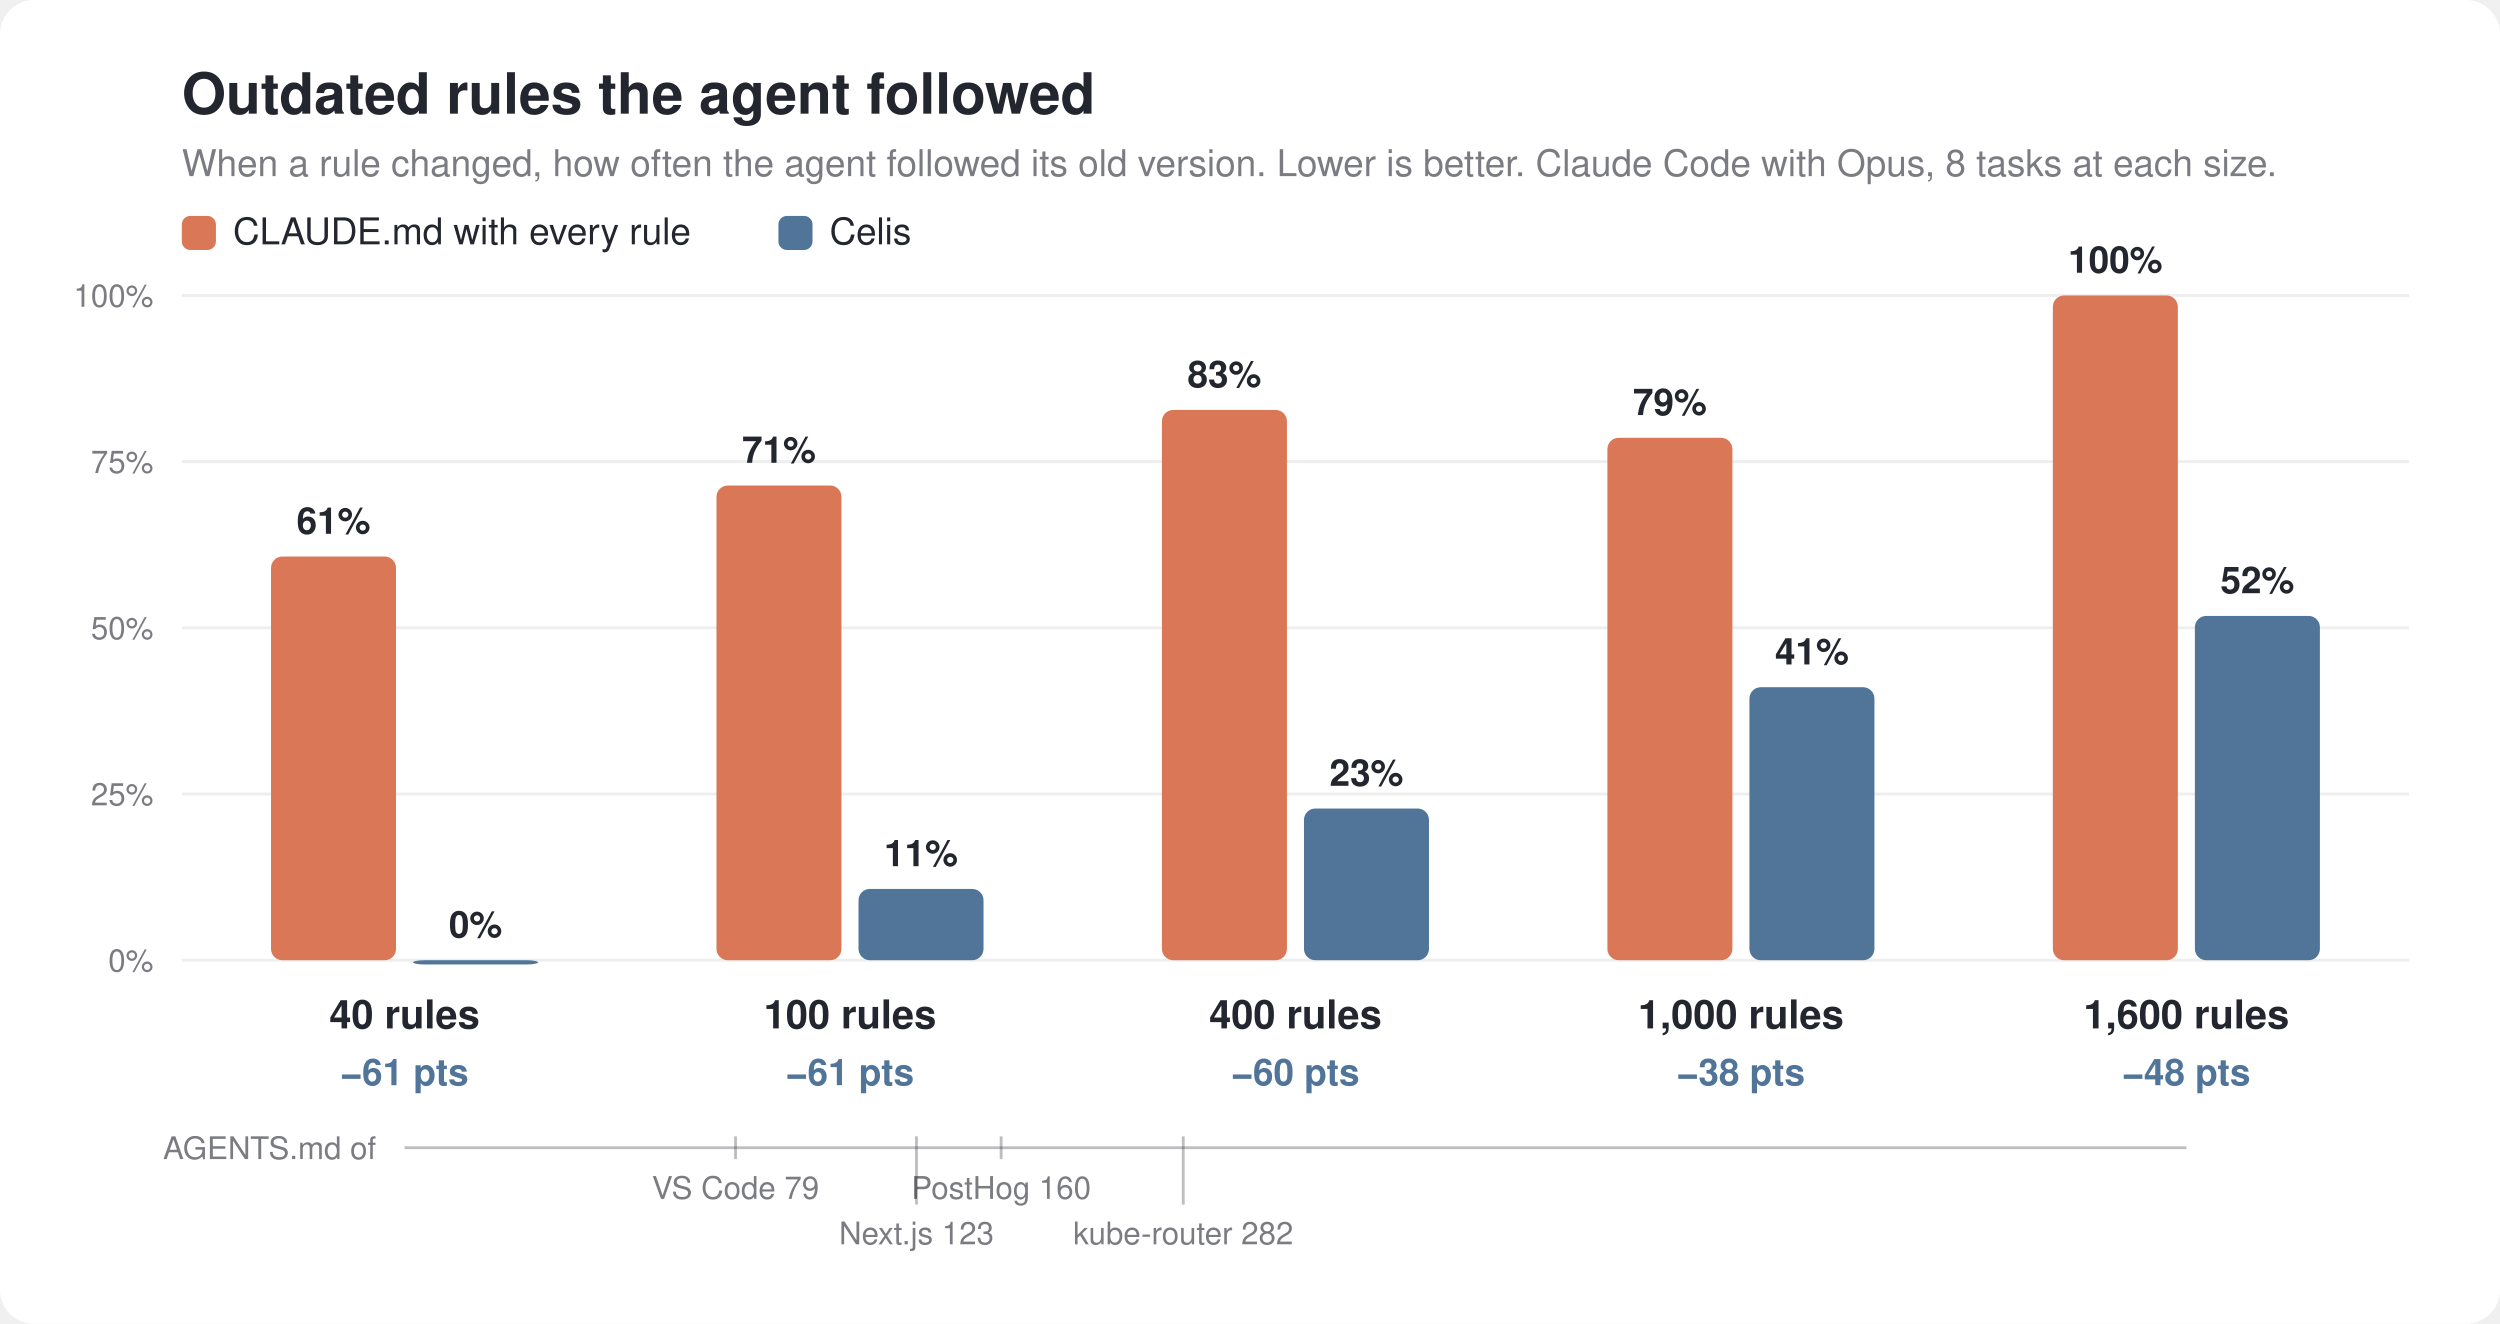
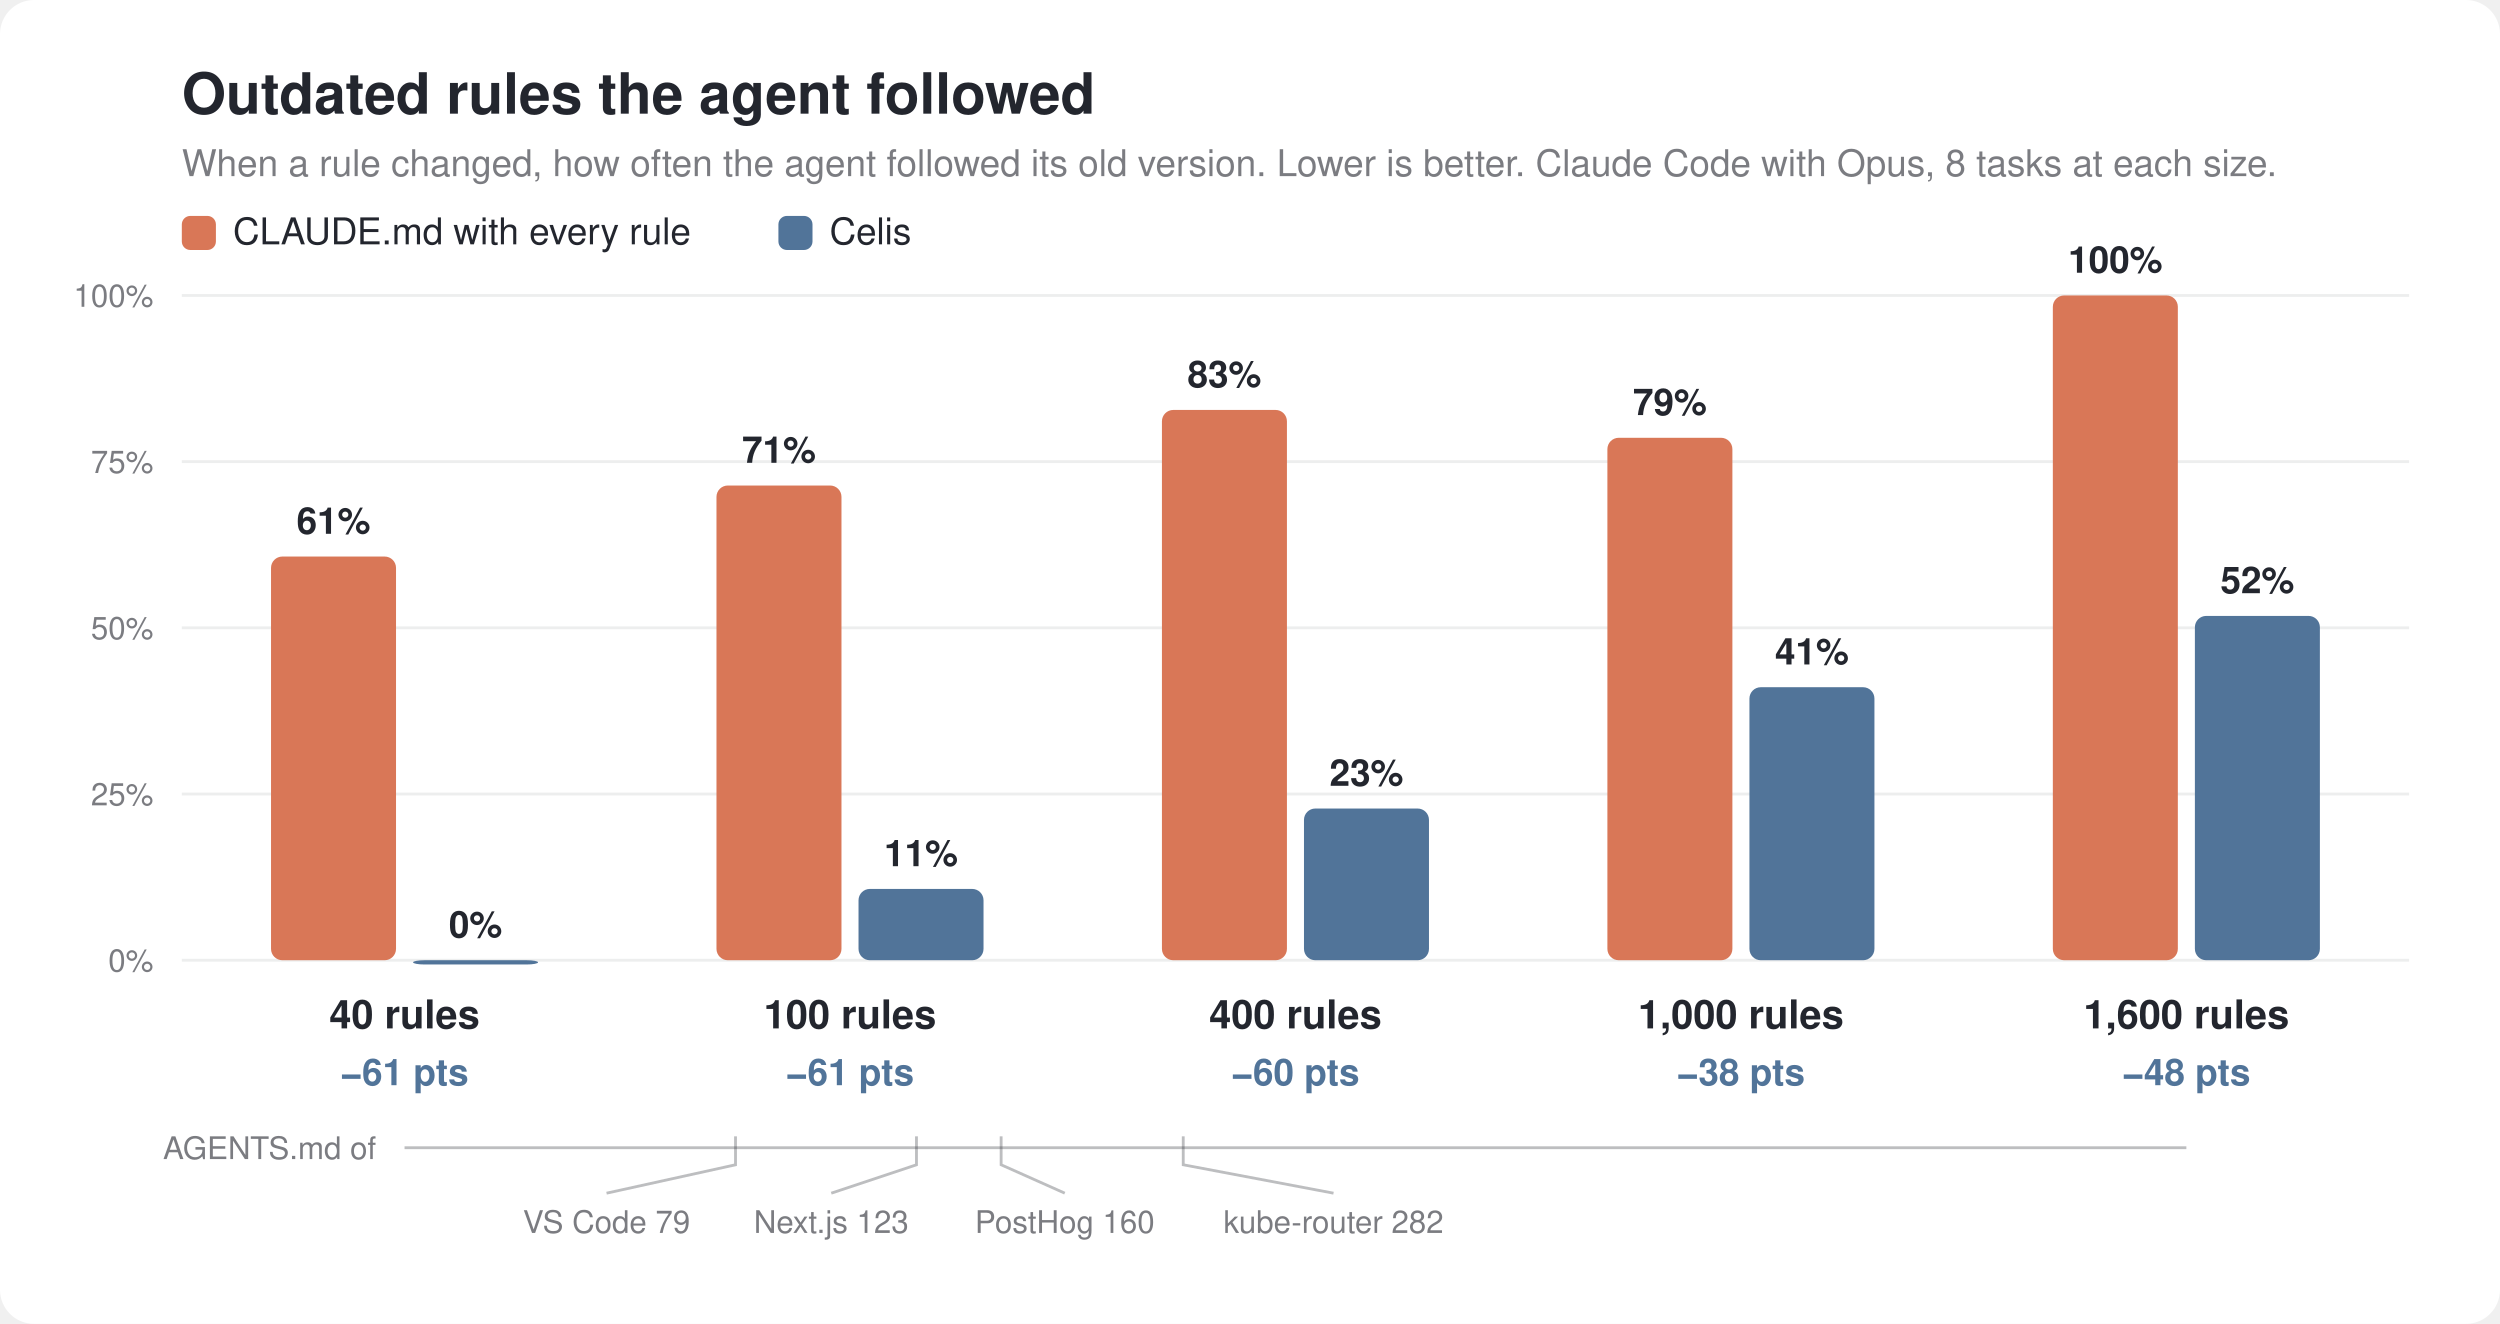
<svg xmlns="http://www.w3.org/2000/svg" viewBox="0 0 880 466" width="880" height="466">
  <style>
  .board { fill: #fff } .ink { fill: #23262e } .secondary { fill: rgb(35 38 46 / 0.6) }
  .grid { stroke: rgb(35 38 46 / 0.08) } .rule { stroke: rgb(35 38 46 / 0.3) }
  .claude { fill: #d97757 } .celis { fill: #517499 } .worse { fill: #b4492f }
  text { font-family: -apple-system, BlinkMacSystemFont, 'Segoe UI', Helvetica, Arial, sans-serif;
         font-variant-numeric: tabular-nums }
  .title { font-size: 20px; font-weight: 600 } .body { font-size: 13px } .value { font-size: 13px; font-weight: 600 }
  .size { font-size: 14px; font-weight: 600 } .delta { font-size: 13px; font-weight: 700 }
  .mark { font-size: 11px }
  @media (prefers-color-scheme: dark) {
    .board { fill: #0d1117 } .ink { fill: #e6edf5 } .secondary { fill: rgb(230 237 245 / 0.6) }
    .grid { stroke: rgb(230 237 245 / 0.1) } .rule { stroke: rgb(230 237 245 / 0.35) }
    .celis { fill: #6b9bd1 } .worse { fill: #e07a62 }
  }
</style>
  <rect class="board" width="880" height="466" rx="12" />
  <text class="title ink" x="64" y="40">Outdated rules the agent followed</text>
  <text class="body secondary" x="64" y="62">When a rule changed, how often the agent followed its old version. Lower is better. Claude Code with Opus, 8 tasks at each size.</text>
  <rect class="claude" x="64" y="76" width="12" height="12" rx="3" />
  <text class="body ink" x="82" y="86">CLAUDE.md with every rule</text>
  <rect class="celis" x="274" y="76" width="12" height="12" rx="3" />
  <text class="body ink" x="292" y="86">Celis</text>
  <line class="grid" x1="64" y1="338.0" x2="848" y2="338.0" />
  <text class="mark secondary" x="54" y="342.0" text-anchor="end">0%</text>
  <line class="grid" x1="64" y1="279.5" x2="848" y2="279.5" />
  <text class="mark secondary" x="54" y="283.5" text-anchor="end">25%</text>
  <line class="grid" x1="64" y1="221.0" x2="848" y2="221.0" />
  <text class="mark secondary" x="54" y="225.0" text-anchor="end">50%</text>
  <line class="grid" x1="64" y1="162.5" x2="848" y2="162.5" />
  <text class="mark secondary" x="54" y="166.5" text-anchor="end">75%</text>
  <line class="grid" x1="64" y1="104.0" x2="848" y2="104.0" />
  <text class="mark secondary" x="54" y="108.0" text-anchor="end">100%</text>
  <rect class="claude" x="95.4" y="195.9" width="44" height="142.1" rx="4" />
  <text class="value ink" x="117.4" y="187.9" text-anchor="middle">61%</text>
  <rect class="celis" x="145.4" y="338.0" width="44" height="1.5" rx="4" />
  <text class="value ink" x="167.4" y="330.0" text-anchor="middle">0%</text>
  <text class="size ink" x="142.4" y="362.0" text-anchor="middle">40 rules</text>
  <text class="delta celis" x="142.4" y="382.0" text-anchor="middle">−61 pts</text>
  <rect class="claude" x="252.2" y="170.9" width="44" height="167.1" rx="4" />
  <text class="value ink" x="274.2" y="162.9" text-anchor="middle">71%</text>
  <rect class="celis" x="302.2" y="312.9" width="44" height="25.1" rx="4" />
  <text class="value ink" x="324.2" y="304.9" text-anchor="middle">11%</text>
  <text class="size ink" x="299.2" y="362.0" text-anchor="middle">100 rules</text>
  <text class="delta celis" x="299.2" y="382.0" text-anchor="middle">−61 pts</text>
  <rect class="claude" x="409.0" y="144.3" width="44" height="193.7" rx="4" />
  <text class="value ink" x="431.0" y="136.3" text-anchor="middle">83%</text>
  <rect class="celis" x="459.0" y="284.6" width="44" height="53.4" rx="4" />
  <text class="value ink" x="481.0" y="276.6" text-anchor="middle">23%</text>
  <text class="size ink" x="456.0" y="362.0" text-anchor="middle">400 rules</text>
  <text class="delta celis" x="456.0" y="382.0" text-anchor="middle">−60 pts</text>
  <rect class="claude" x="565.8" y="154.1" width="44" height="183.9" rx="4" />
  <text class="value ink" x="587.8" y="146.1" text-anchor="middle">79%</text>
  <rect class="celis" x="615.8" y="241.9" width="44" height="96.1" rx="4" />
  <text class="value ink" x="637.8" y="233.9" text-anchor="middle">41%</text>
  <text class="size ink" x="612.8" y="362.0" text-anchor="middle">1,000 rules</text>
  <text class="delta celis" x="612.8" y="382.0" text-anchor="middle">−38 pts</text>
  <rect class="claude" x="722.6" y="104.0" width="44" height="234.0" rx="4" />
  <text class="value ink" x="744.6" y="96.0" text-anchor="middle">100%</text>
  <rect class="celis" x="772.6" y="216.8" width="44" height="121.2" rx="4" />
  <text class="value ink" x="794.6" y="208.8" text-anchor="middle">52%</text>
  <text class="size ink" x="769.6" y="362.0" text-anchor="middle">1,600 rules</text>
  <text class="delta celis" x="769.6" y="382.0" text-anchor="middle">−48 pts</text>
  <line class="rule" x1="142.4" y1="404.0" x2="769.6" y2="404.0" />
  <text class="mark secondary" x="132.4" y="408.0" text-anchor="end">AGENTS.md of</text>
-   <line class="rule" x1="258.9" y1="400.0" x2="258.9" y2="408.0" />
-   <text class="mark secondary" x="258.9" y="422.0" text-anchor="middle">VS Code 79</text>
-   <line class="rule" x1="322.6" y1="400.0" x2="322.6" y2="424.0" />
-   <text class="mark secondary" x="322.6" y="438.0" text-anchor="middle">Next.js 123</text>
-   <line class="rule" x1="352.4" y1="400.0" x2="352.4" y2="408.0" />
-   <text class="mark secondary" x="352.4" y="422.0" text-anchor="middle">PostHog 160</text>
-   <line class="rule" x1="416.5" y1="400.0" x2="416.5" y2="424.0" />
-   <text class="mark secondary" x="416.5" y="438.0" text-anchor="middle">kube-router 282</text>
+   <polyline class="rule" points="258.9,400.0 258.9,410.0 213.5,420.0" fill="none" />
+   <text class="mark secondary" x="213.5" y="434.0" text-anchor="middle">VS Code 79</text>
+   <polyline class="rule" points="322.6,400.0 322.6,410.0 292.6,420.0" fill="none" />
+   <text class="mark secondary" x="292.6" y="434.0" text-anchor="middle">Next.js 123</text>
+   <polyline class="rule" points="352.4,400.0 352.4,410.0 374.8,420.0" fill="none" />
+   <text class="mark secondary" x="374.8" y="434.0" text-anchor="middle">PostHog 160</text>
+   <polyline class="rule" points="416.5,400.0 416.5,410.0 469.4,420.0" fill="none" />
+   <text class="mark secondary" x="469.4" y="434.0" text-anchor="middle">kube-router 282</text>
</svg>
